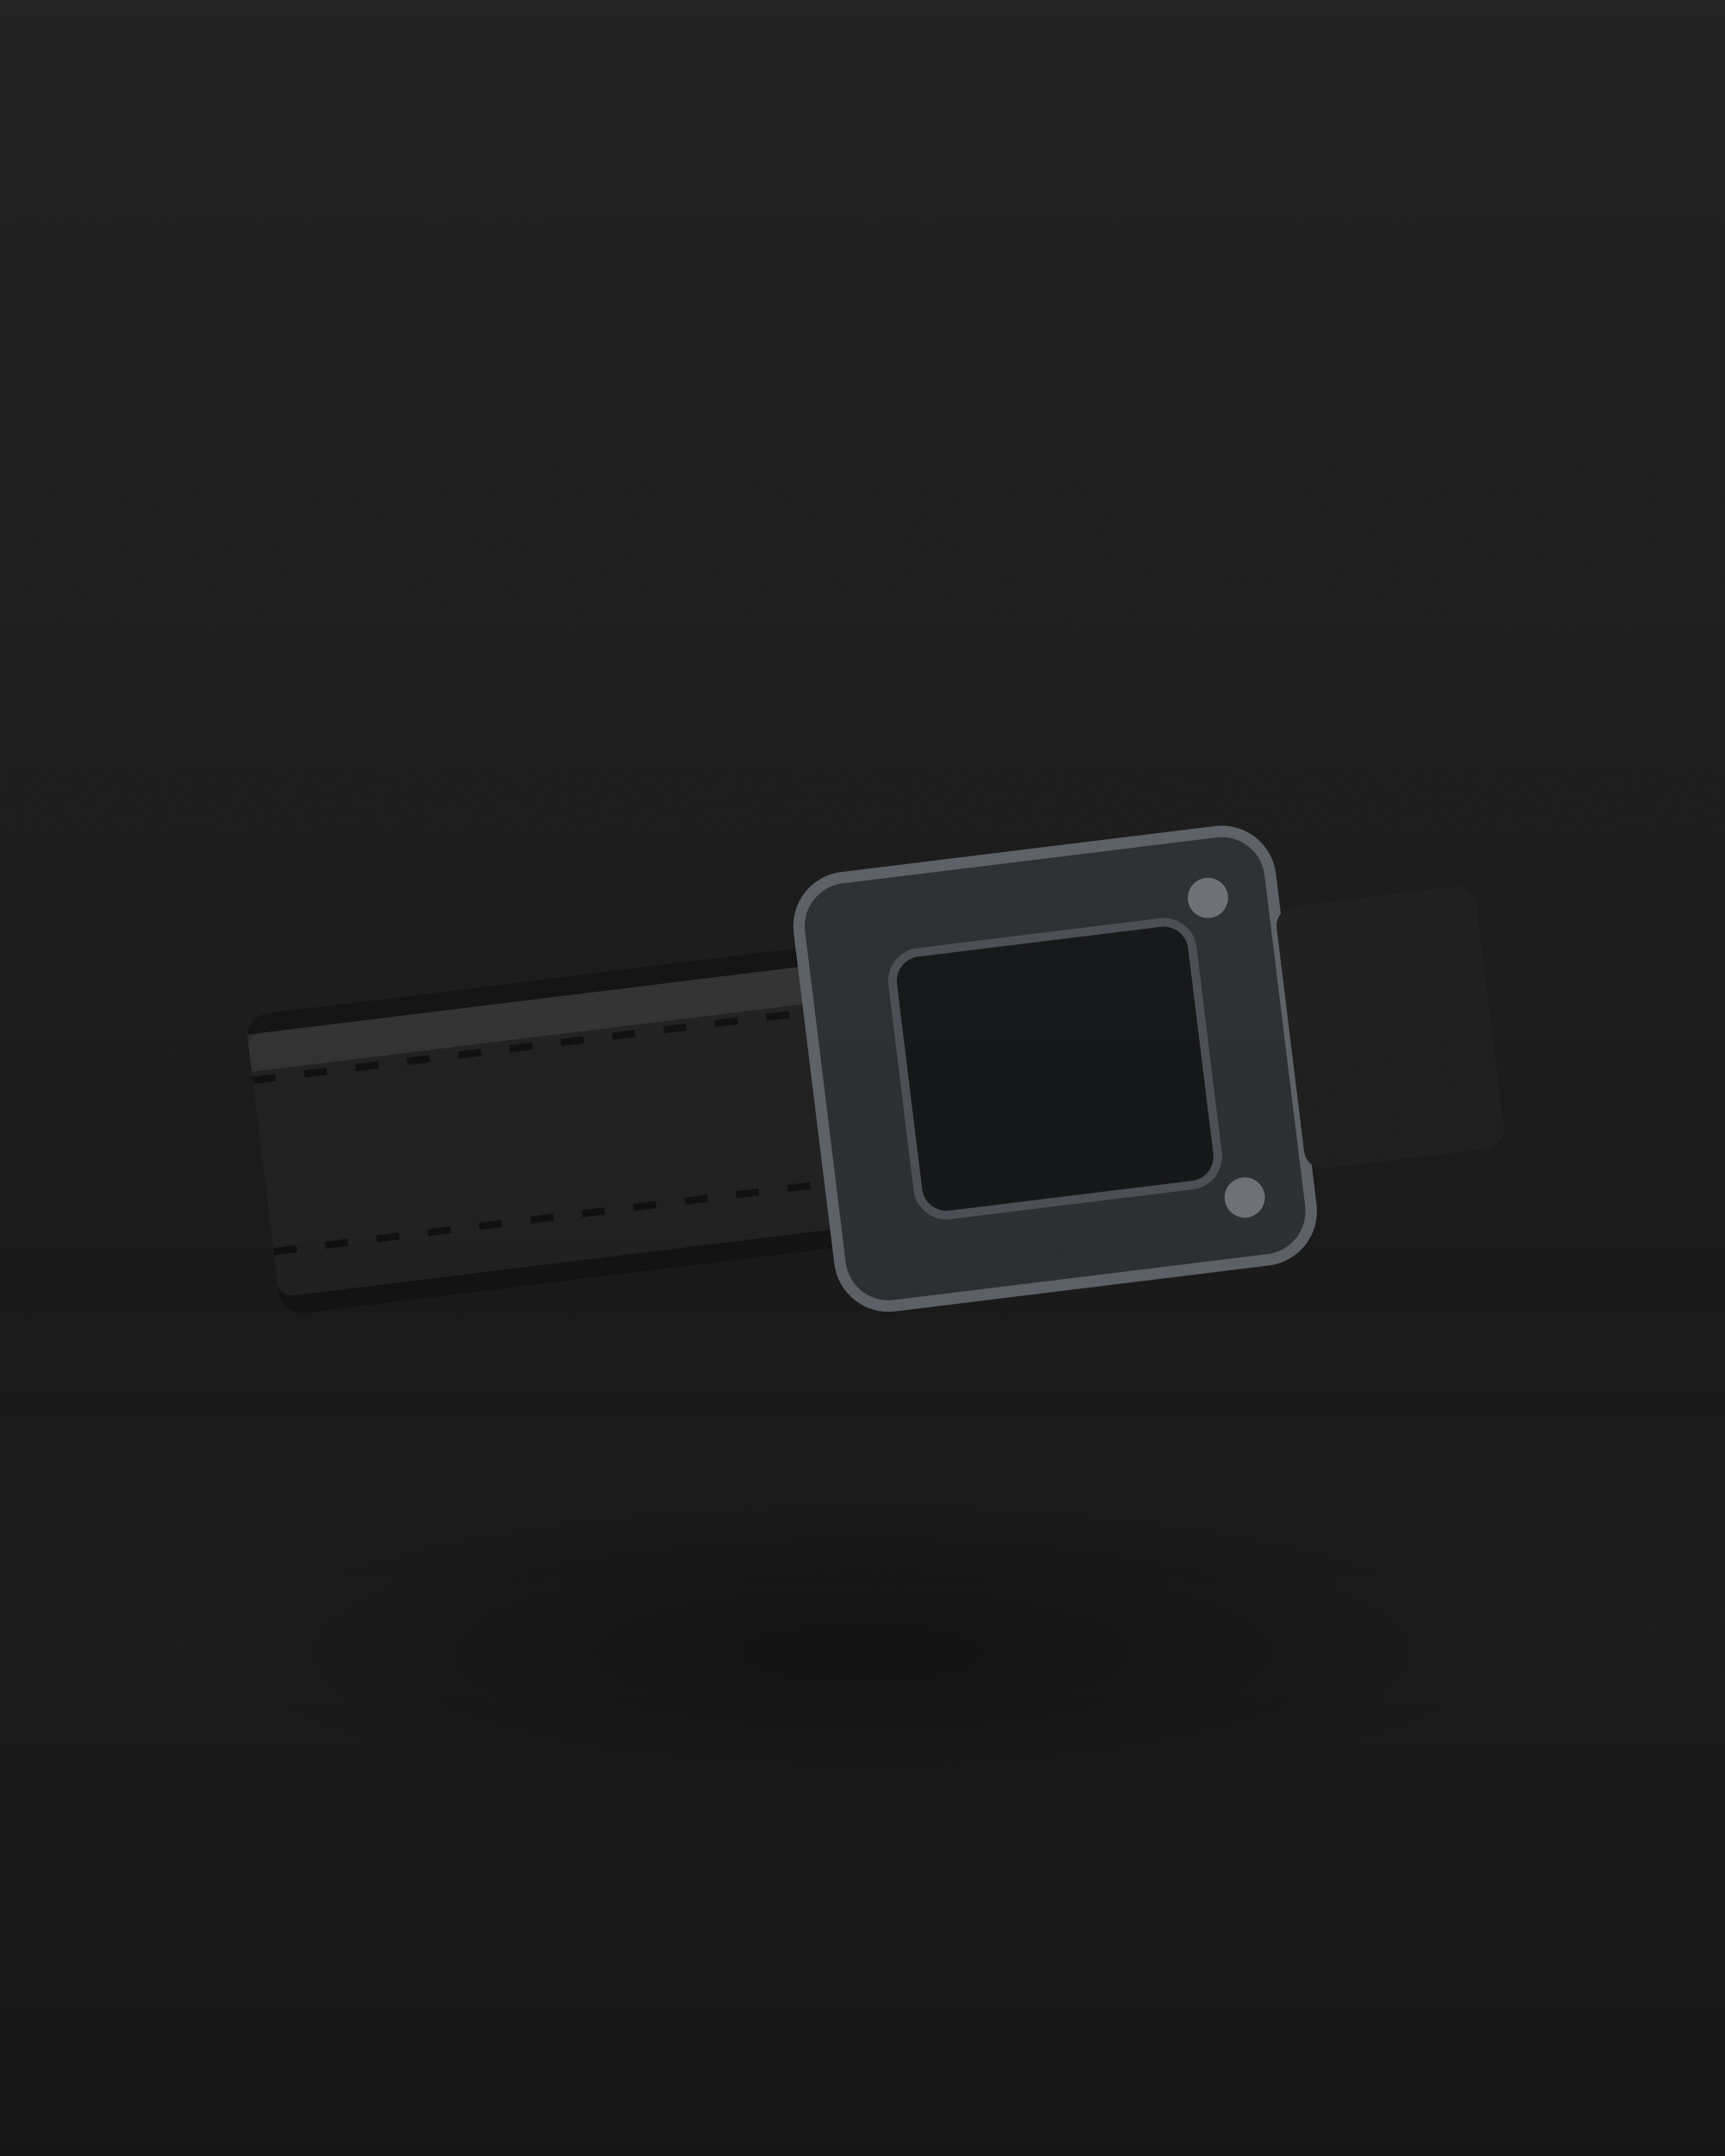
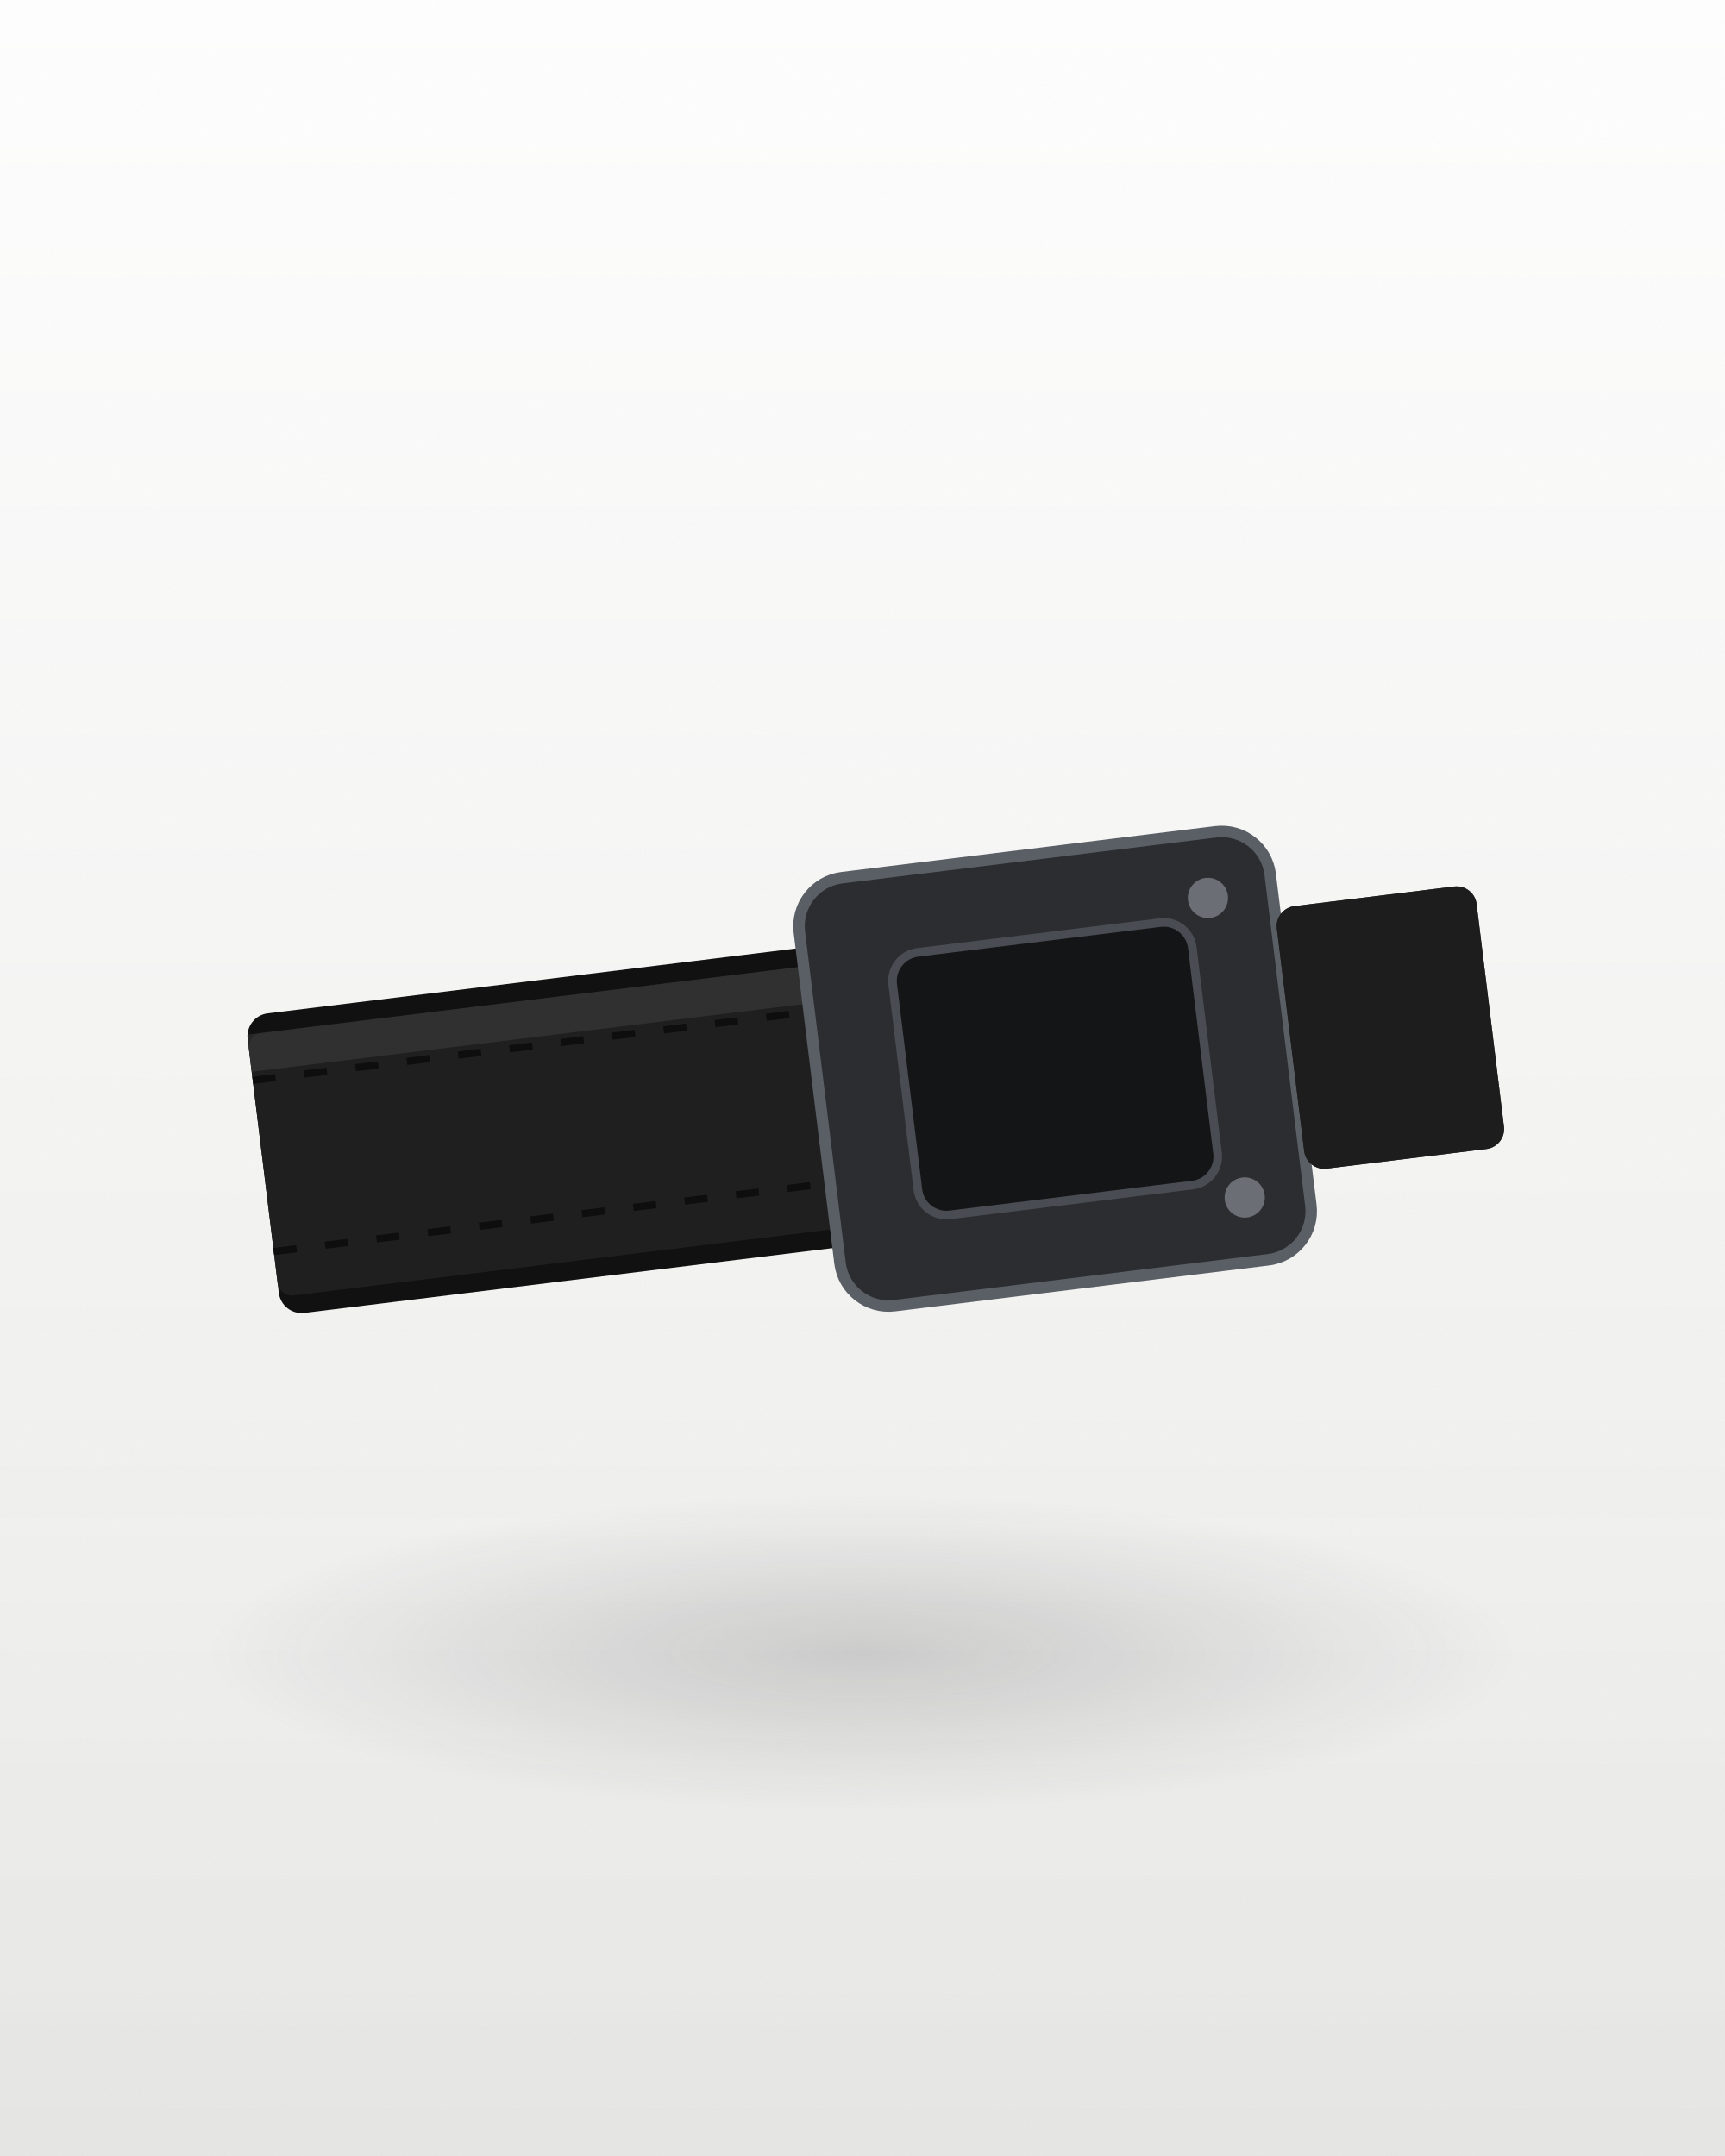
<svg xmlns="http://www.w3.org/2000/svg" width="1200" height="1500" viewBox="0 0 1200 1500">
  <defs>
    <linearGradient id="bg-bastion-heavy-collar-3" x1="0" y1="0" x2="0" y2="1">
-       <stop offset="0%" stop-color="#1c1c1c" />
-       <stop offset="100%" stop-color="#151515" />
+       <stop offset="0%" stop-color="#ffffff" />
+       <stop offset="100%" stop-color="#ececea" />
    </linearGradient>
    <radialGradient id="floor-bastion-heavy-collar-3" cx="50%" cy="50%" r="50%">
-       <stop offset="0%" stop-color="#000000" stop-opacity="0.4" />
-       <stop offset="100%" stop-color="#000000" stop-opacity="0" />
+       <stop offset="0%" stop-color="#16161a" stop-opacity="0.16" />
+       <stop offset="100%" stop-color="#16161a" stop-opacity="0" />
    </radialGradient>
    <filter id="grain-bastion-heavy-collar-3">
      <feTurbulence type="fractalNoise" baseFrequency="0.85" numOctaves="1" stitchTiles="stitch" />
-       <feColorMatrix type="matrix" values="0 0 0 0 1  0 0 0 0 1  0 0 0 0 1  0 0 0 0.012 0" />
+       <feColorMatrix type="matrix" values="0 0 0 0 0  0 0 0 0 0  0 0 0 0 0  0 0 0 0.016 0" />
    </filter>
    <linearGradient id="sheen-bastion-heavy-collar-3" x1="0" y1="0" x2="0" y2="1">
-       <stop offset="0%" stop-color="#ffffff" stop-opacity="0.05" />
+       <stop offset="0%" stop-color="#ffffff" stop-opacity="0" />
      <stop offset="60%" stop-color="#ffffff" stop-opacity="0" />
-       <stop offset="100%" stop-color="#000000" stop-opacity="0.08" />
+       <stop offset="100%" stop-color="#16161a" stop-opacity="0.05" />
    </linearGradient>
  </defs>
  <rect width="1200" height="1500" fill="url(#bg-bastion-heavy-collar-3)" />
  <ellipse cx="600" cy="1150" rx="460" ry="110" fill="url(#floor-bastion-heavy-collar-3)" />
  <g transform="translate(600 760) rotate(-7)">
    <rect x="-420" y="-105" width="420" height="210" rx="16" fill="#111111" />
    <rect x="-420" y="-92" width="420" height="184" rx="10" fill="#1F1F1F" />
    <rect x="-420" y="-92" width="420" height="26" fill="#505050" opacity="0.35" />
    <g stroke="#0c0c0c" stroke-width="5" stroke-dasharray="16 20" opacity="0.9">
      <path d="M-420 -60 H0" />
      <path d="M-420 60 H0" />
    </g>
    <rect x="-30" y="-150" width="330" height="300" rx="34" fill="#2b2d30" stroke="#5b5f66" stroke-width="8" />
    <rect x="30" y="-92" width="210" height="184" rx="20" fill="#141517" stroke="#4a4d53" stroke-width="6" />
    <circle cx="255" cy="-105" r="14" fill="#6c7076" />
    <circle cx="255" cy="105" r="14" fill="#6c7076" />
    <rect x="300" y="-92" width="140" height="184" rx="14" fill="#111111" />
    <rect x="300" y="-92" width="140" height="184" rx="14" fill="#1F1F1F" opacity="0.85" />
  </g>
  <rect width="1200" height="1500" fill="url(#sheen-bastion-heavy-collar-3)" opacity="0.5" />
  <rect width="1200" height="1500" filter="url(#grain-bastion-heavy-collar-3)" />
</svg>
